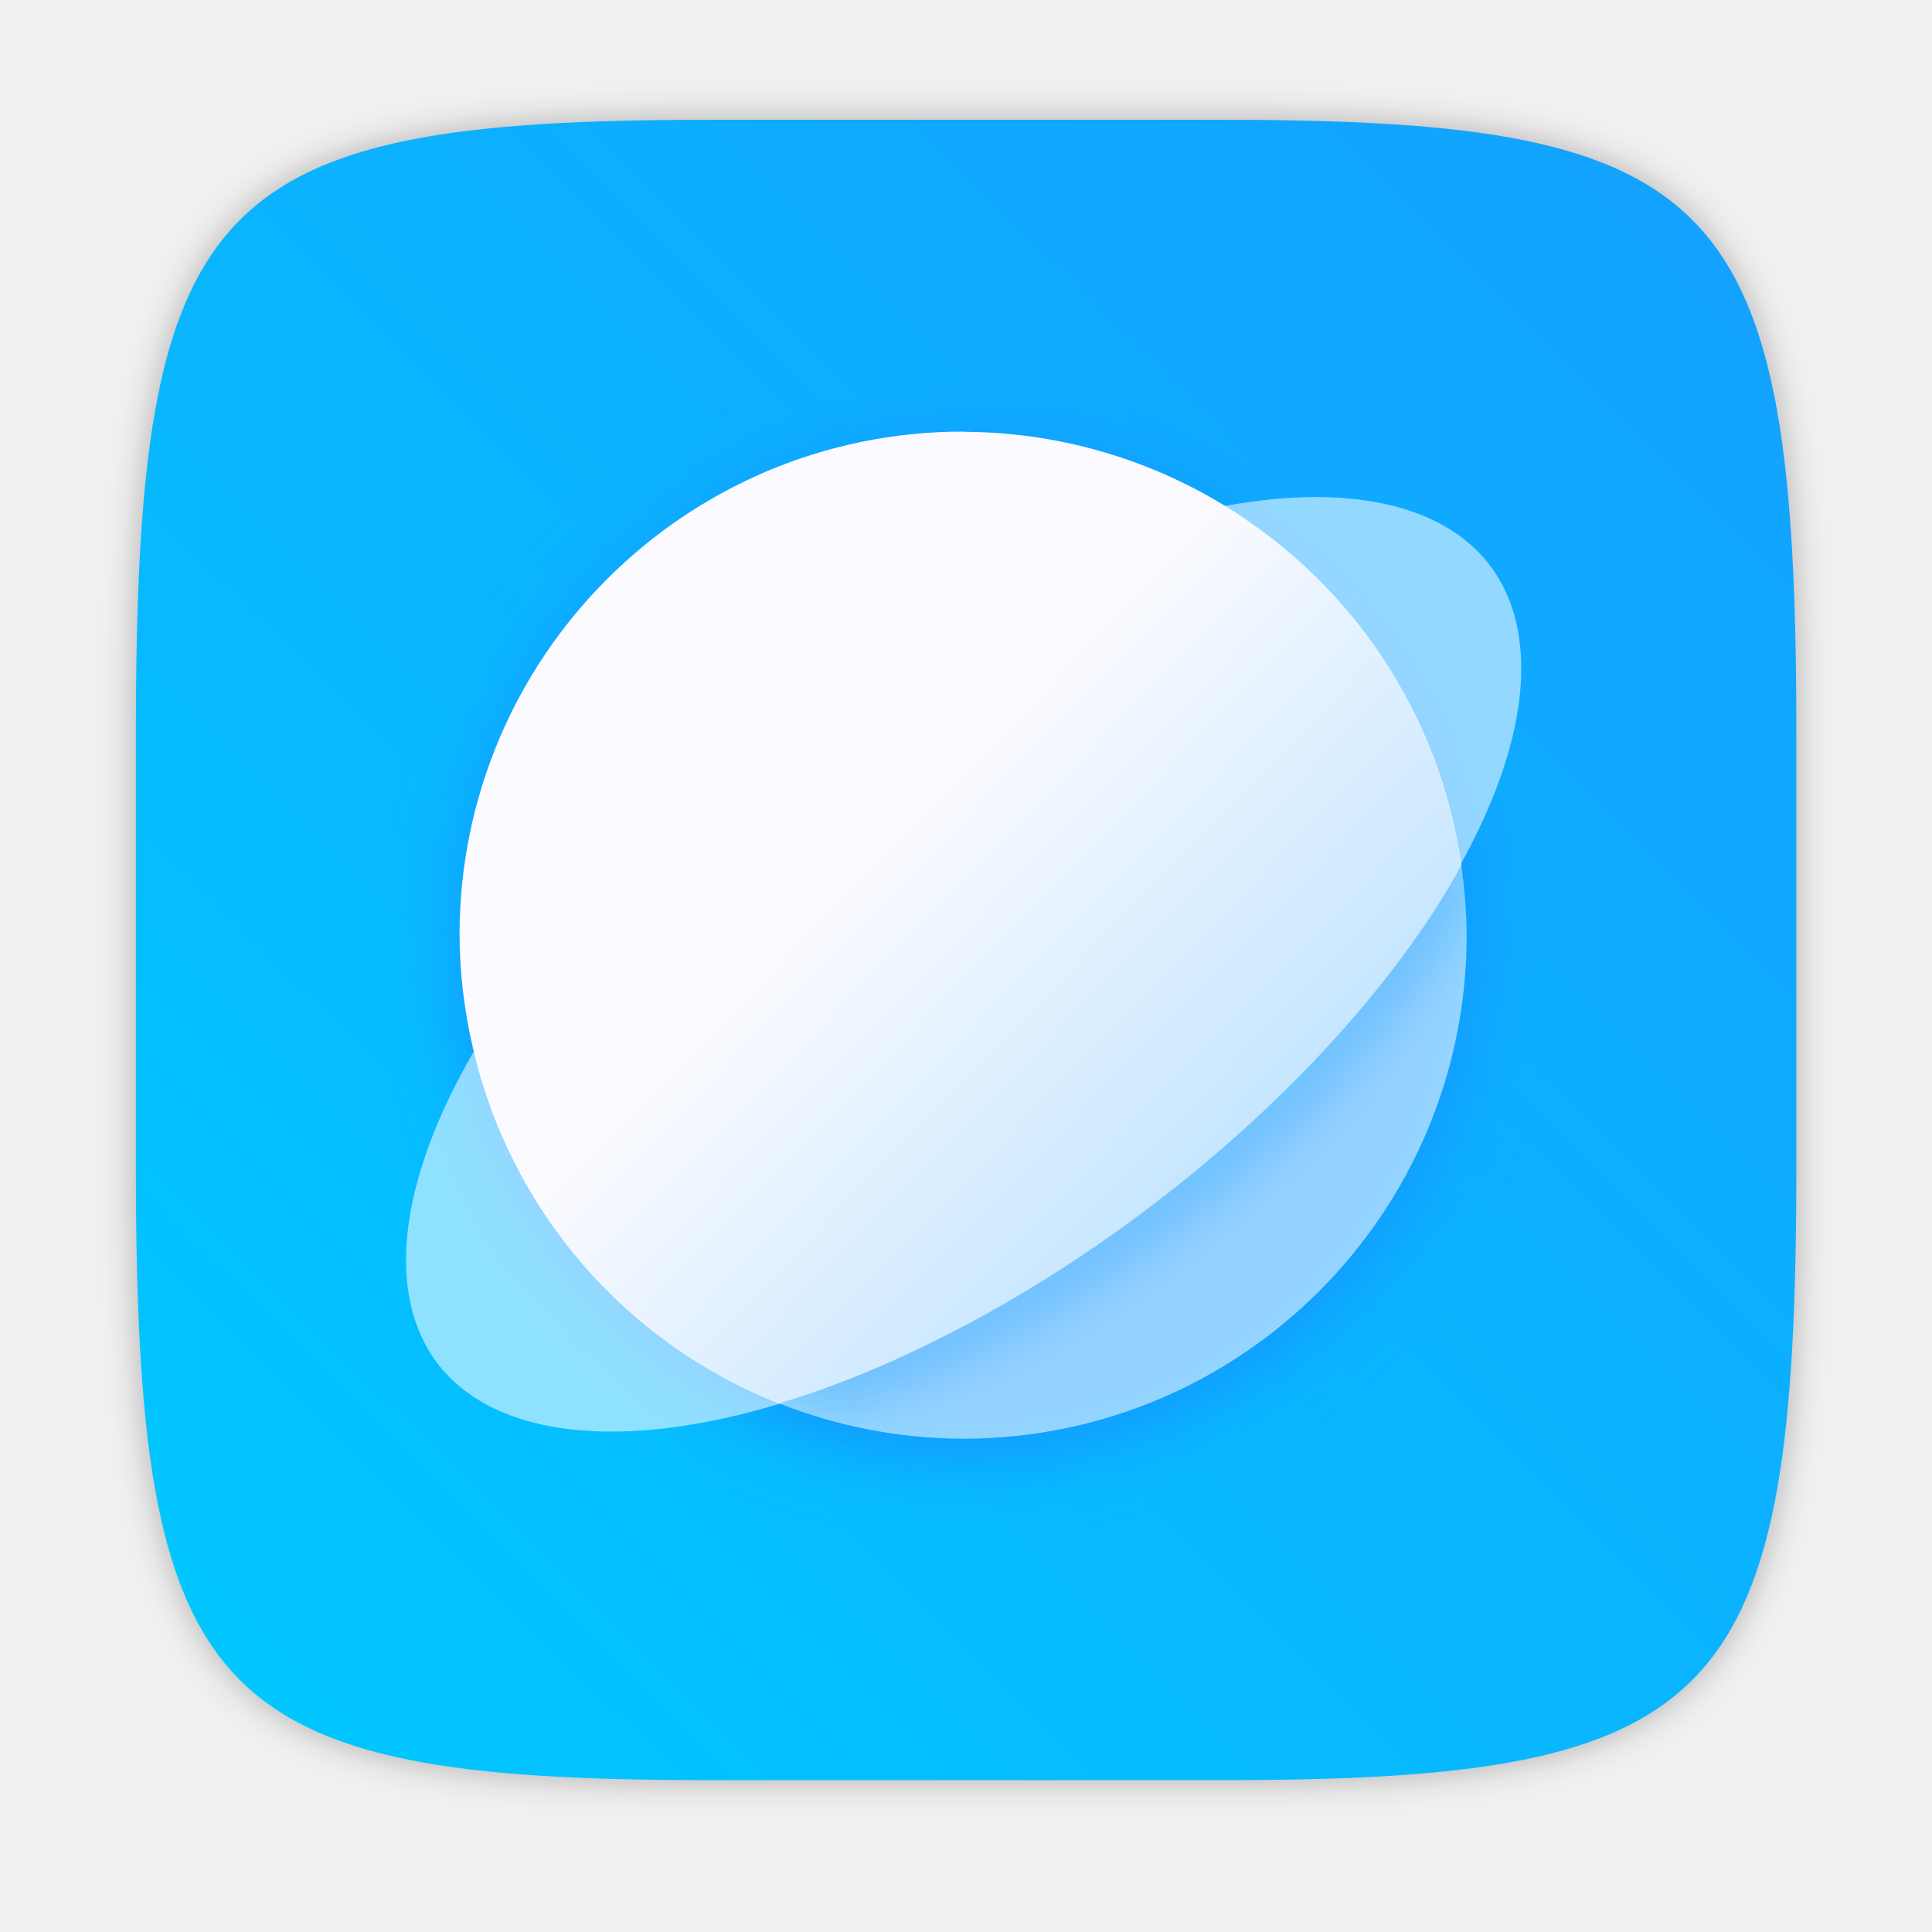
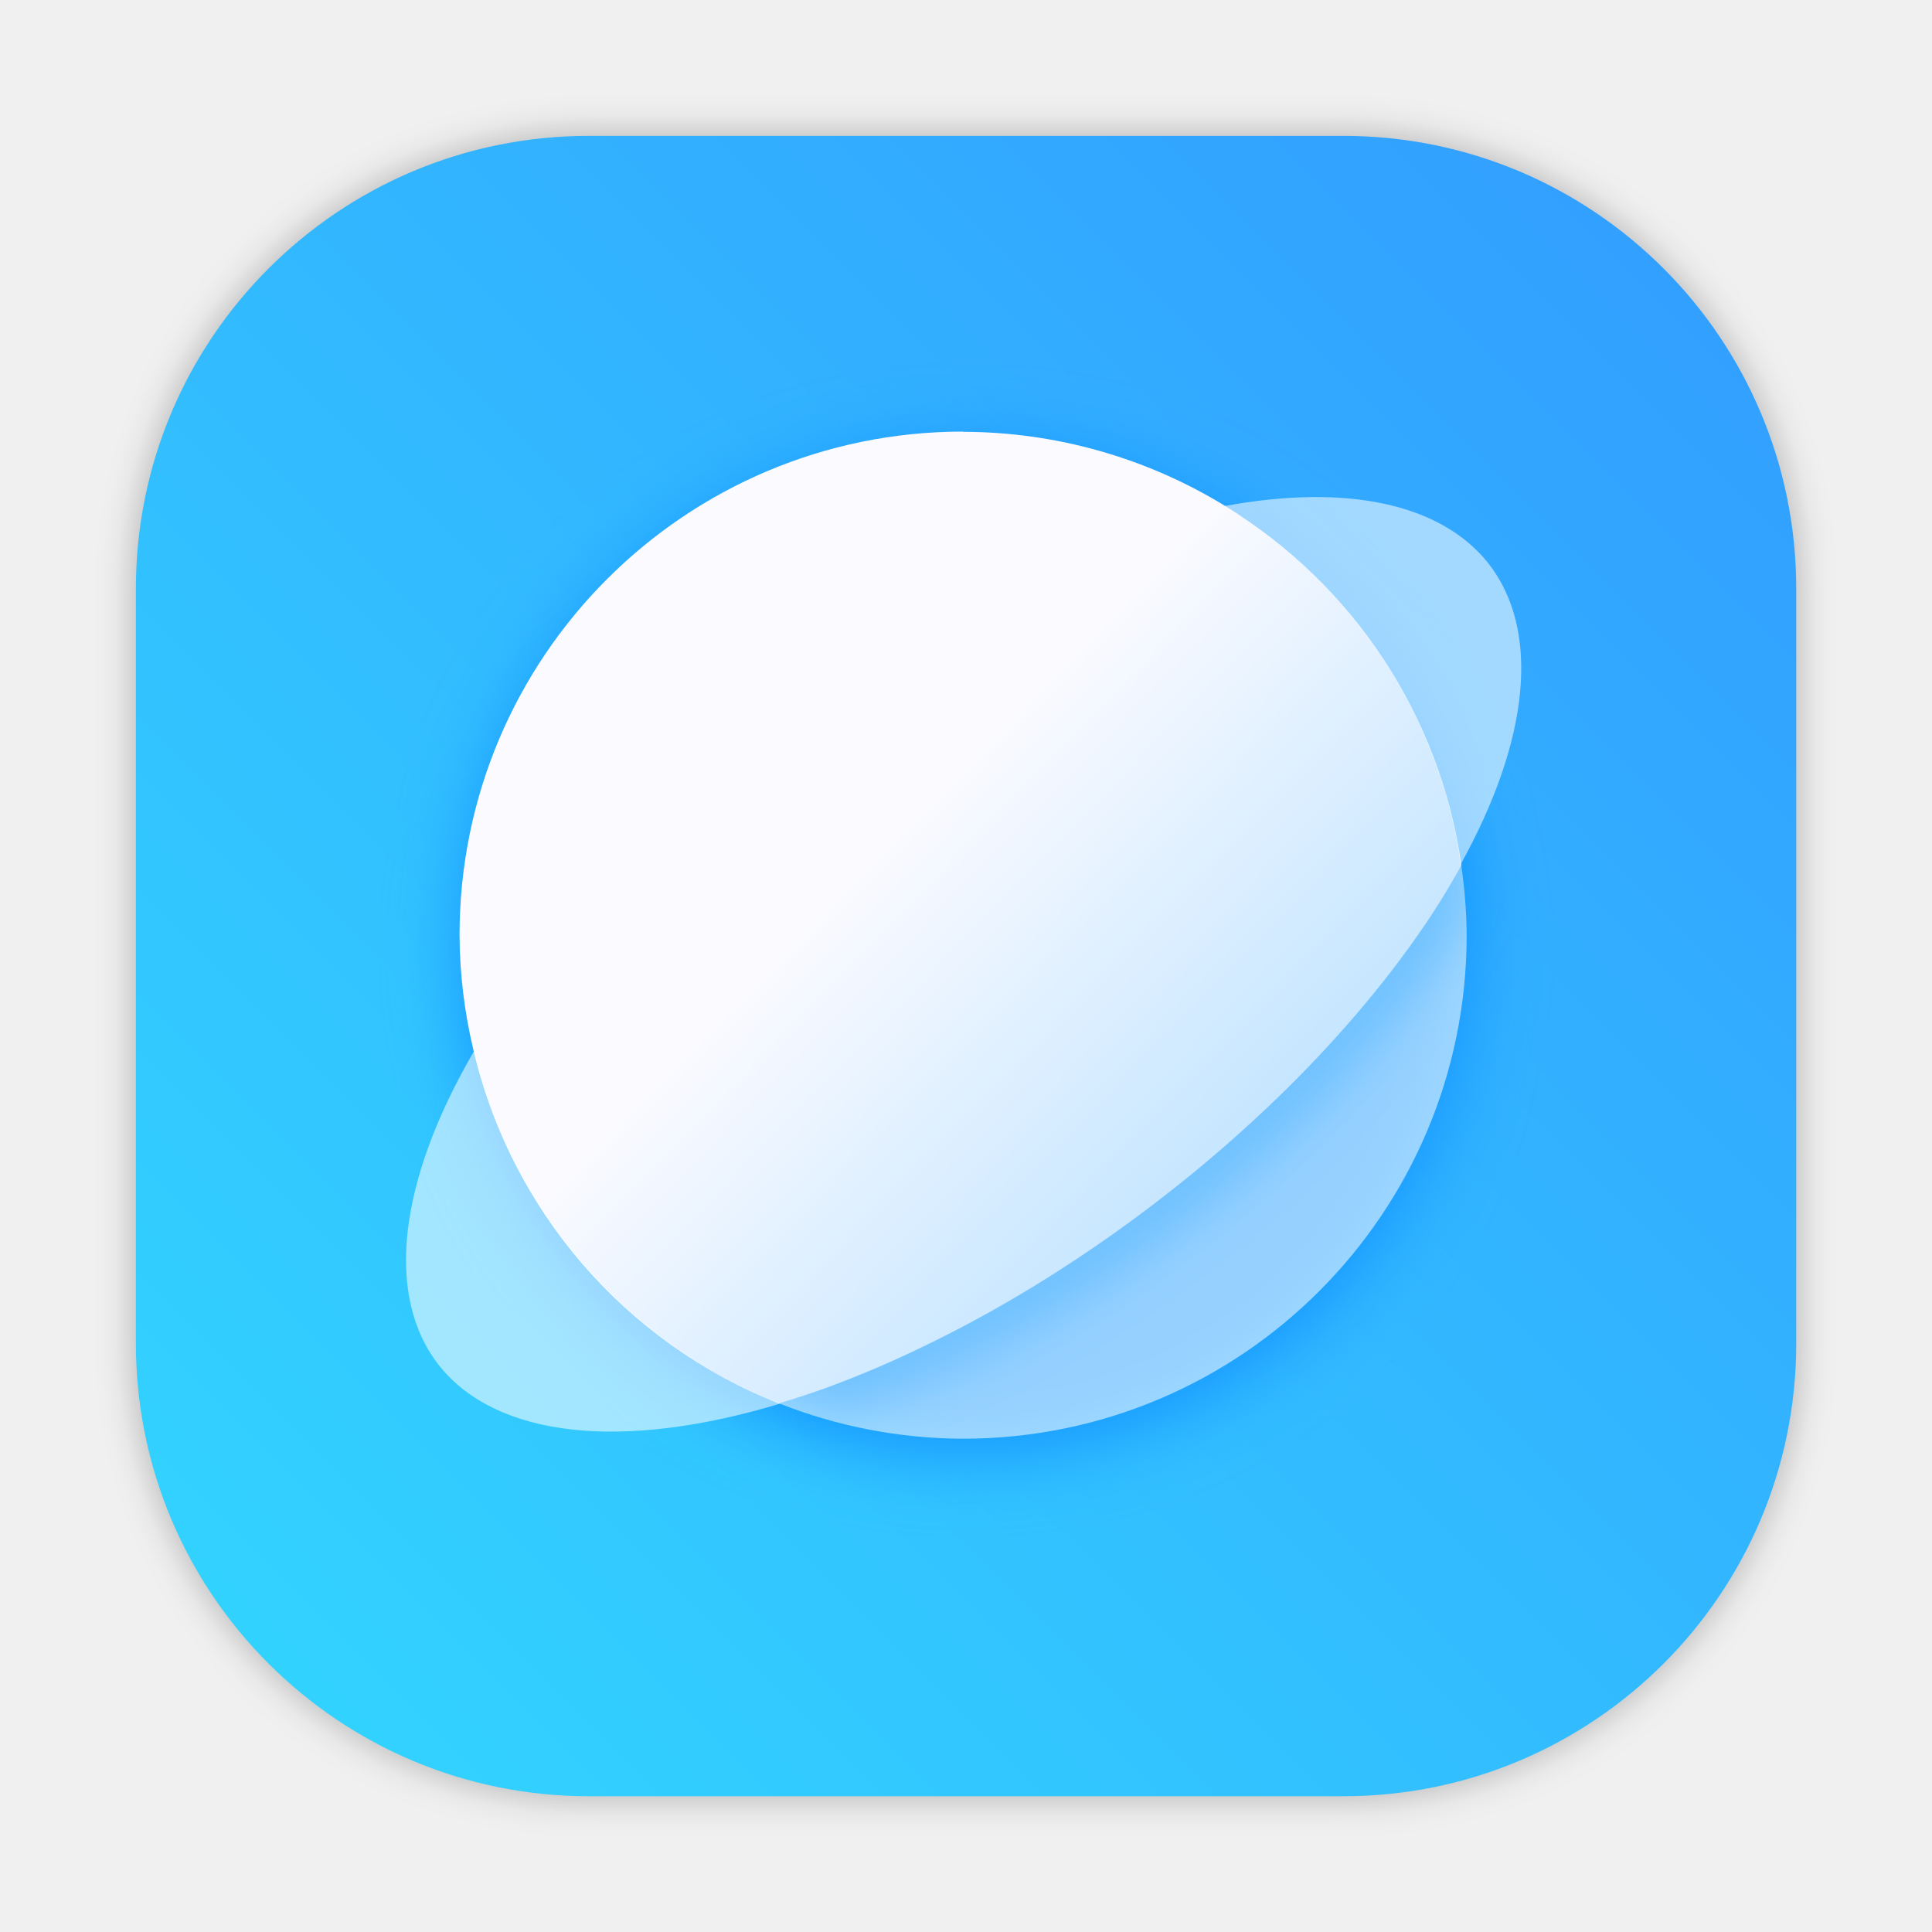
- <svg xmlns="http://www.w3.org/2000/svg" width="64" height="64" version="1.1" viewBox="0 0 16.933 16.933">
-   <defs>
+ <svg xmlns="http://www.w3.org/2000/svg" width="64" height="64" version="1.1" viewBox="0 0 16.933 16.933" id="svg43">
+   <defs id="defs21">
    <filter id="filter2761" x="-.024" y="-.024" width="1.048" height="1.048" color-interpolation-filters="sRGB">
-       <feGaussianBlur stdDeviation="0.146" />
+       <feGaussianBlur stdDeviation="0.146" id="feGaussianBlur2" />
    </filter>
    <linearGradient id="linearGradient1024" x1="1.331" x2="15.65" y1="15.576" y2="1.17" gradientUnits="userSpaceOnUse">
-       <stop stop-color="#00c8ff" offset="0" />
-       <stop stop-color="#14a0ff" offset="1" />
+       <stop stop-color="#00c8ff" offset="0" id="stop5" />
+       <stop stop-color="#14a0ff" offset="1" id="stop7" />
    </linearGradient>
    <filter id="filter985" x="-.059" y="-.061" width="1.118" height="1.122" color-interpolation-filters="sRGB">
-       <feGaussianBlur stdDeviation="0.216" />
+       <feGaussianBlur stdDeviation="0.216" id="feGaussianBlur10" />
    </filter>
    <filter id="filter1015" x="-.084" y="-.084" width="1.168" height="1.168" color-interpolation-filters="sRGB">
-       <feGaussianBlur stdDeviation="0.309" />
+       <feGaussianBlur stdDeviation="0.309" id="feGaussianBlur13" />
    </filter>
    <linearGradient id="linearGradient1025" x1="7.988" x2="12.91" y1="7.72" y2="12.495" gradientUnits="userSpaceOnUse">
-       <stop stop-color="#fafaff" offset="0" />
-       <stop stop-color="#a1d8ff" offset="1" />
+       <stop stop-color="#fafaff" offset="0" id="stop16" />
+       <stop stop-color="#a1d8ff" offset="1" id="stop18" />
    </linearGradient>
+     <style type="text/css" id="style872" />
+     <filter id="filter1057" x="-.027" y="-.027" width="1.054" height="1.054" color-interpolation-filters="sRGB">
+       <feGaussianBlur stdDeviation="0.619" id="feGaussianBlur874" />
+     </filter>
+     <linearGradient id="linearGradient1053" x1="-127" x2="-72" y1="60" y2="5" gradientTransform="matrix(0.2645781,0,0,0.2645781,34.79202,-0.1349349)" gradientUnits="userSpaceOnUse">
+       <stop stop-color="#32d7ff" offset="0" id="stop877" />
+       <stop stop-color="#329bff" offset="1" id="stop879" />
+     </linearGradient>
+     <style type="text/css" id="style882" />
+     <style type="text/css" id="style884" />
+     <style type="text/css" id="style886" />
+     <style type="text/css" id="style888" />
+     <style type="text/css" id="style890" />
+     <style type="text/css" id="style892" />
+     <style type="text/css" id="style894" />
  </defs>
-   <path d="m10.709 1.05c4.405 0 5.035 0.673 5.035 5.388v3.776c0 4.715-0.63 5.388-5.035 5.388h-4.483c-4.405 0-5.035-0.673-5.035-5.388v-3.776c0-4.715 0.63-5.388 5.035-5.388z" enable-background="new" fill="#141414" filter="url(#filter2761)" opacity=".3" />
-   <path d="m10.709 1.05c4.405 0 5.035 0.673 5.035 5.388v3.776c0 4.715-0.63 5.388-5.035 5.388h-4.483c-4.405 0-5.035-0.673-5.035-5.388v-3.776c0-4.715 0.63-5.388 5.035-5.388z" enable-background="new" fill="url(#linearGradient1024)" />
-   <circle cx="8.467" cy="8.326" r="4.414" fill="#1496ff" filter="url(#filter1015)" />
-   <g transform="translate(-.24043 -.2924)">
-     <path d="m13.048 7.874a2.685 5.798 52.956 0 1-0.189 0.323 2.685 5.798 52.956 0 1-0.277 0.408 2.685 5.798 52.956 0 1-0.316 0.409 2.685 5.798 52.956 0 1-0.352 0.407 2.685 5.798 52.956 0 1-0.384 0.4 2.685 5.798 52.956 0 1-0.413 0.389 2.685 5.798 52.956 0 1-0.437 0.375 2.685 5.798 52.956 0 1-0.322 0.254 2.685 5.798 52.956 0 1-0.468 0.341 2.685 5.798 52.956 0 1-0.481 0.317 2.685 5.798 52.956 0 1-0.488 0.289 2.685 5.798 52.956 0 1-0.49 0.258 2.685 5.798 52.956 0 1-0.487 0.226 2.685 5.798 52.956 0 1-0.481 0.191 2.685 5.798 52.956 0 1-0.398 0.13 4.414 4.414 0 0 0 1.616 0.311 4.414 4.414 0 0 0 4.414-4.414 4.414 4.414 0 0 0-0.048-0.614z" fill="#fff" opacity=".55" />
-     <path transform="matrix(.93108 0 0 .94458 .98435 .77737)" d="m8.682 4.075a4.414 4.414 0 0 0-4.414 4.414 4.414 4.414 0 0 0 0.12 0.999 4.414 4.414 0 0 0 2.678 3.105 2.685 5.798 52.956 0 0 0.398-0.13 2.685 5.798 52.956 0 0 0.481-0.191 2.685 5.798 52.956 0 0 0.487-0.226 2.685 5.798 52.956 0 0 0.49-0.258 2.685 5.798 52.956 0 0 0.488-0.289 2.685 5.798 52.956 0 0 0.481-0.317 2.685 5.798 52.956 0 0 0.468-0.341 2.685 5.798 52.956 0 0 0.322-0.254 2.685 5.798 52.956 0 0 0.437-0.375 2.685 5.798 52.956 0 0 0.413-0.389 2.685 5.798 52.956 0 0 0.384-0.4 2.685 5.798 52.956 0 0 0.352-0.407 2.685 5.798 52.956 0 0 0.316-0.409 2.685 5.798 52.956 0 0 0.277-0.408 2.685 5.798 52.956 0 0 0.189-0.323 4.414 4.414 0 0 0-2.067-3.147 4.414 4.414 0 0 0-2.3-0.652z" fill="#0096ff" filter="url(#filter985)" opacity=".25" />
-     <path d="m8.682 4.075a4.414 4.414 0 0 0-4.414 4.414 4.414 4.414 0 0 0 0.12 0.999 4.414 4.414 0 0 0 2.678 3.105 2.685 5.798 52.956 0 0 0.398-0.13 2.685 5.798 52.956 0 0 0.481-0.191 2.685 5.798 52.956 0 0 0.487-0.226 2.685 5.798 52.956 0 0 0.49-0.258 2.685 5.798 52.956 0 0 0.488-0.289 2.685 5.798 52.956 0 0 0.481-0.317 2.685 5.798 52.956 0 0 0.468-0.341 2.685 5.798 52.956 0 0 0.322-0.254 2.685 5.798 52.956 0 0 0.437-0.375 2.685 5.798 52.956 0 0 0.413-0.389 2.685 5.798 52.956 0 0 0.384-0.4 2.685 5.798 52.956 0 0 0.352-0.407 2.685 5.798 52.956 0 0 0.316-0.409 2.685 5.798 52.956 0 0 0.277-0.408 2.685 5.798 52.956 0 0 0.189-0.323 4.414 4.414 0 0 0-2.067-3.147 4.414 4.414 0 0 0-2.3-0.652z" fill="url(#linearGradient1025)" />
-     <path d="m13.039 7.874a2.685 5.798 52.956 0 0 0.241-2.651 2.685 5.798 52.956 0 0-2.308-0.495 4.414 4.414 0 0 1 0.193 0.119 4.414 4.414 0 0 1 0.351 0.267 4.414 4.414 0 0 1 0.323 0.301 4.414 4.414 0 0 1 0.291 0.332 4.414 4.414 0 0 1 0.257 0.359 4.414 4.414 0 0 1 0.22 0.383 4.414 4.414 0 0 1 0.18 0.403 4.414 4.414 0 0 1 0.139 0.419 4.414 4.414 0 0 1 0.097 0.43 4.414 4.414 0 0 1 0.017 0.135z" fill="#fff" opacity=".55" />
-     <path d="m4.405 9.488a2.685 5.798 52.956 0 0-0.313 2.776 2.685 5.798 52.956 0 0 2.991 0.329 4.414 4.414 0 0 1-0.103-0.038 4.414 4.414 0 0 1-0.397-0.192 4.414 4.414 0 0 1-0.376-0.23 4.414 4.414 0 0 1-0.351-0.267 4.414 4.414 0 0 1-0.323-0.301 4.414 4.414 0 0 1-0.291-0.331 4.414 4.414 0 0 1-0.257-0.359 4.414 4.414 0 0 1-0.22-0.382 4.414 4.414 0 0 1-0.18-0.403 4.414 4.414 0 0 1-0.139-0.419 4.414 4.414 0 0 1-0.041-0.182z" fill="#fff" opacity=".55" />
+   <rect x="4.5" y="4.5" width="55" height="55" ry="15" fill="#141414" filter="url(#filter1057)" opacity="0.3" stroke-linecap="round" stroke-width="2.744" id="rect910" transform="scale(0.2645781)" />
+   <rect x="1.191" y="1.191" width="14.552" height="14.552" ry="3.969" fill="url(#linearGradient1053)" stroke-linecap="round" stroke-width="0.726" id="rect912" style="fill:url(#linearGradient1053)" />
+   <circle cx="8.467" cy="8.326" r="4.414" fill="#1496ff" filter="url(#filter1015)" id="circle29" />
+   <g transform="translate(-.24043 -.2924)" id="g41">
+     <path d="m13.048 7.874a2.685 5.798 52.956 0 1-0.189 0.323 2.685 5.798 52.956 0 1-0.277 0.408 2.685 5.798 52.956 0 1-0.316 0.409 2.685 5.798 52.956 0 1-0.352 0.407 2.685 5.798 52.956 0 1-0.384 0.4 2.685 5.798 52.956 0 1-0.413 0.389 2.685 5.798 52.956 0 1-0.437 0.375 2.685 5.798 52.956 0 1-0.322 0.254 2.685 5.798 52.956 0 1-0.468 0.341 2.685 5.798 52.956 0 1-0.481 0.317 2.685 5.798 52.956 0 1-0.488 0.289 2.685 5.798 52.956 0 1-0.49 0.258 2.685 5.798 52.956 0 1-0.487 0.226 2.685 5.798 52.956 0 1-0.481 0.191 2.685 5.798 52.956 0 1-0.398 0.13 4.414 4.414 0 0 0 1.616 0.311 4.414 4.414 0 0 0 4.414-4.414 4.414 4.414 0 0 0-0.048-0.614z" fill="#fff" opacity=".55" id="path31" />
+     <path transform="matrix(.93108 0 0 .94458 .98435 .77737)" d="m8.682 4.075a4.414 4.414 0 0 0-4.414 4.414 4.414 4.414 0 0 0 0.12 0.999 4.414 4.414 0 0 0 2.678 3.105 2.685 5.798 52.956 0 0 0.398-0.13 2.685 5.798 52.956 0 0 0.481-0.191 2.685 5.798 52.956 0 0 0.487-0.226 2.685 5.798 52.956 0 0 0.49-0.258 2.685 5.798 52.956 0 0 0.488-0.289 2.685 5.798 52.956 0 0 0.481-0.317 2.685 5.798 52.956 0 0 0.468-0.341 2.685 5.798 52.956 0 0 0.322-0.254 2.685 5.798 52.956 0 0 0.437-0.375 2.685 5.798 52.956 0 0 0.413-0.389 2.685 5.798 52.956 0 0 0.384-0.4 2.685 5.798 52.956 0 0 0.352-0.407 2.685 5.798 52.956 0 0 0.316-0.409 2.685 5.798 52.956 0 0 0.277-0.408 2.685 5.798 52.956 0 0 0.189-0.323 4.414 4.414 0 0 0-2.067-3.147 4.414 4.414 0 0 0-2.3-0.652z" fill="#0096ff" filter="url(#filter985)" opacity=".25" id="path33" />
+     <path d="m8.682 4.075a4.414 4.414 0 0 0-4.414 4.414 4.414 4.414 0 0 0 0.12 0.999 4.414 4.414 0 0 0 2.678 3.105 2.685 5.798 52.956 0 0 0.398-0.13 2.685 5.798 52.956 0 0 0.481-0.191 2.685 5.798 52.956 0 0 0.487-0.226 2.685 5.798 52.956 0 0 0.49-0.258 2.685 5.798 52.956 0 0 0.488-0.289 2.685 5.798 52.956 0 0 0.481-0.317 2.685 5.798 52.956 0 0 0.468-0.341 2.685 5.798 52.956 0 0 0.322-0.254 2.685 5.798 52.956 0 0 0.437-0.375 2.685 5.798 52.956 0 0 0.413-0.389 2.685 5.798 52.956 0 0 0.384-0.4 2.685 5.798 52.956 0 0 0.352-0.407 2.685 5.798 52.956 0 0 0.316-0.409 2.685 5.798 52.956 0 0 0.277-0.408 2.685 5.798 52.956 0 0 0.189-0.323 4.414 4.414 0 0 0-2.067-3.147 4.414 4.414 0 0 0-2.3-0.652z" fill="url(#linearGradient1025)" id="path35" />
+     <path d="m13.039 7.874a2.685 5.798 52.956 0 0 0.241-2.651 2.685 5.798 52.956 0 0-2.308-0.495 4.414 4.414 0 0 1 0.193 0.119 4.414 4.414 0 0 1 0.351 0.267 4.414 4.414 0 0 1 0.323 0.301 4.414 4.414 0 0 1 0.291 0.332 4.414 4.414 0 0 1 0.257 0.359 4.414 4.414 0 0 1 0.22 0.383 4.414 4.414 0 0 1 0.18 0.403 4.414 4.414 0 0 1 0.139 0.419 4.414 4.414 0 0 1 0.097 0.43 4.414 4.414 0 0 1 0.017 0.135z" fill="#fff" opacity=".55" id="path37" />
+     <path d="m4.405 9.488a2.685 5.798 52.956 0 0-0.313 2.776 2.685 5.798 52.956 0 0 2.991 0.329 4.414 4.414 0 0 1-0.103-0.038 4.414 4.414 0 0 1-0.397-0.192 4.414 4.414 0 0 1-0.376-0.23 4.414 4.414 0 0 1-0.351-0.267 4.414 4.414 0 0 1-0.323-0.301 4.414 4.414 0 0 1-0.291-0.331 4.414 4.414 0 0 1-0.257-0.359 4.414 4.414 0 0 1-0.22-0.382 4.414 4.414 0 0 1-0.18-0.403 4.414 4.414 0 0 1-0.139-0.419 4.414 4.414 0 0 1-0.041-0.182z" fill="#fff" opacity=".55" id="path39" />
  </g>
+   <circle cx="-271.822" cy="-338.475" r="0" fill="#5e4aa6" id="circle898" style="stroke-width:0.265" />
+   <circle cx="-240.482" cy="-348.873" r="0" id="circle900" style="fill:#5e4aa6;stroke-width:0.265" />
+   <circle cx="50.432" cy="-14.051" r="0" fill-rule="evenodd" id="circle902" style="fill:#5e4aa6;stroke-width:0.265" />
+   <circle cx="-219.712" cy="-367.793" r="0" id="circle904" style="fill:#5e4aa6;stroke-width:0.265" />
+   <circle cx="71.201" cy="-32.962" r="0" fill-rule="evenodd" id="circle906" style="fill:#5e4aa6;stroke-width:0.265" />
</svg>
